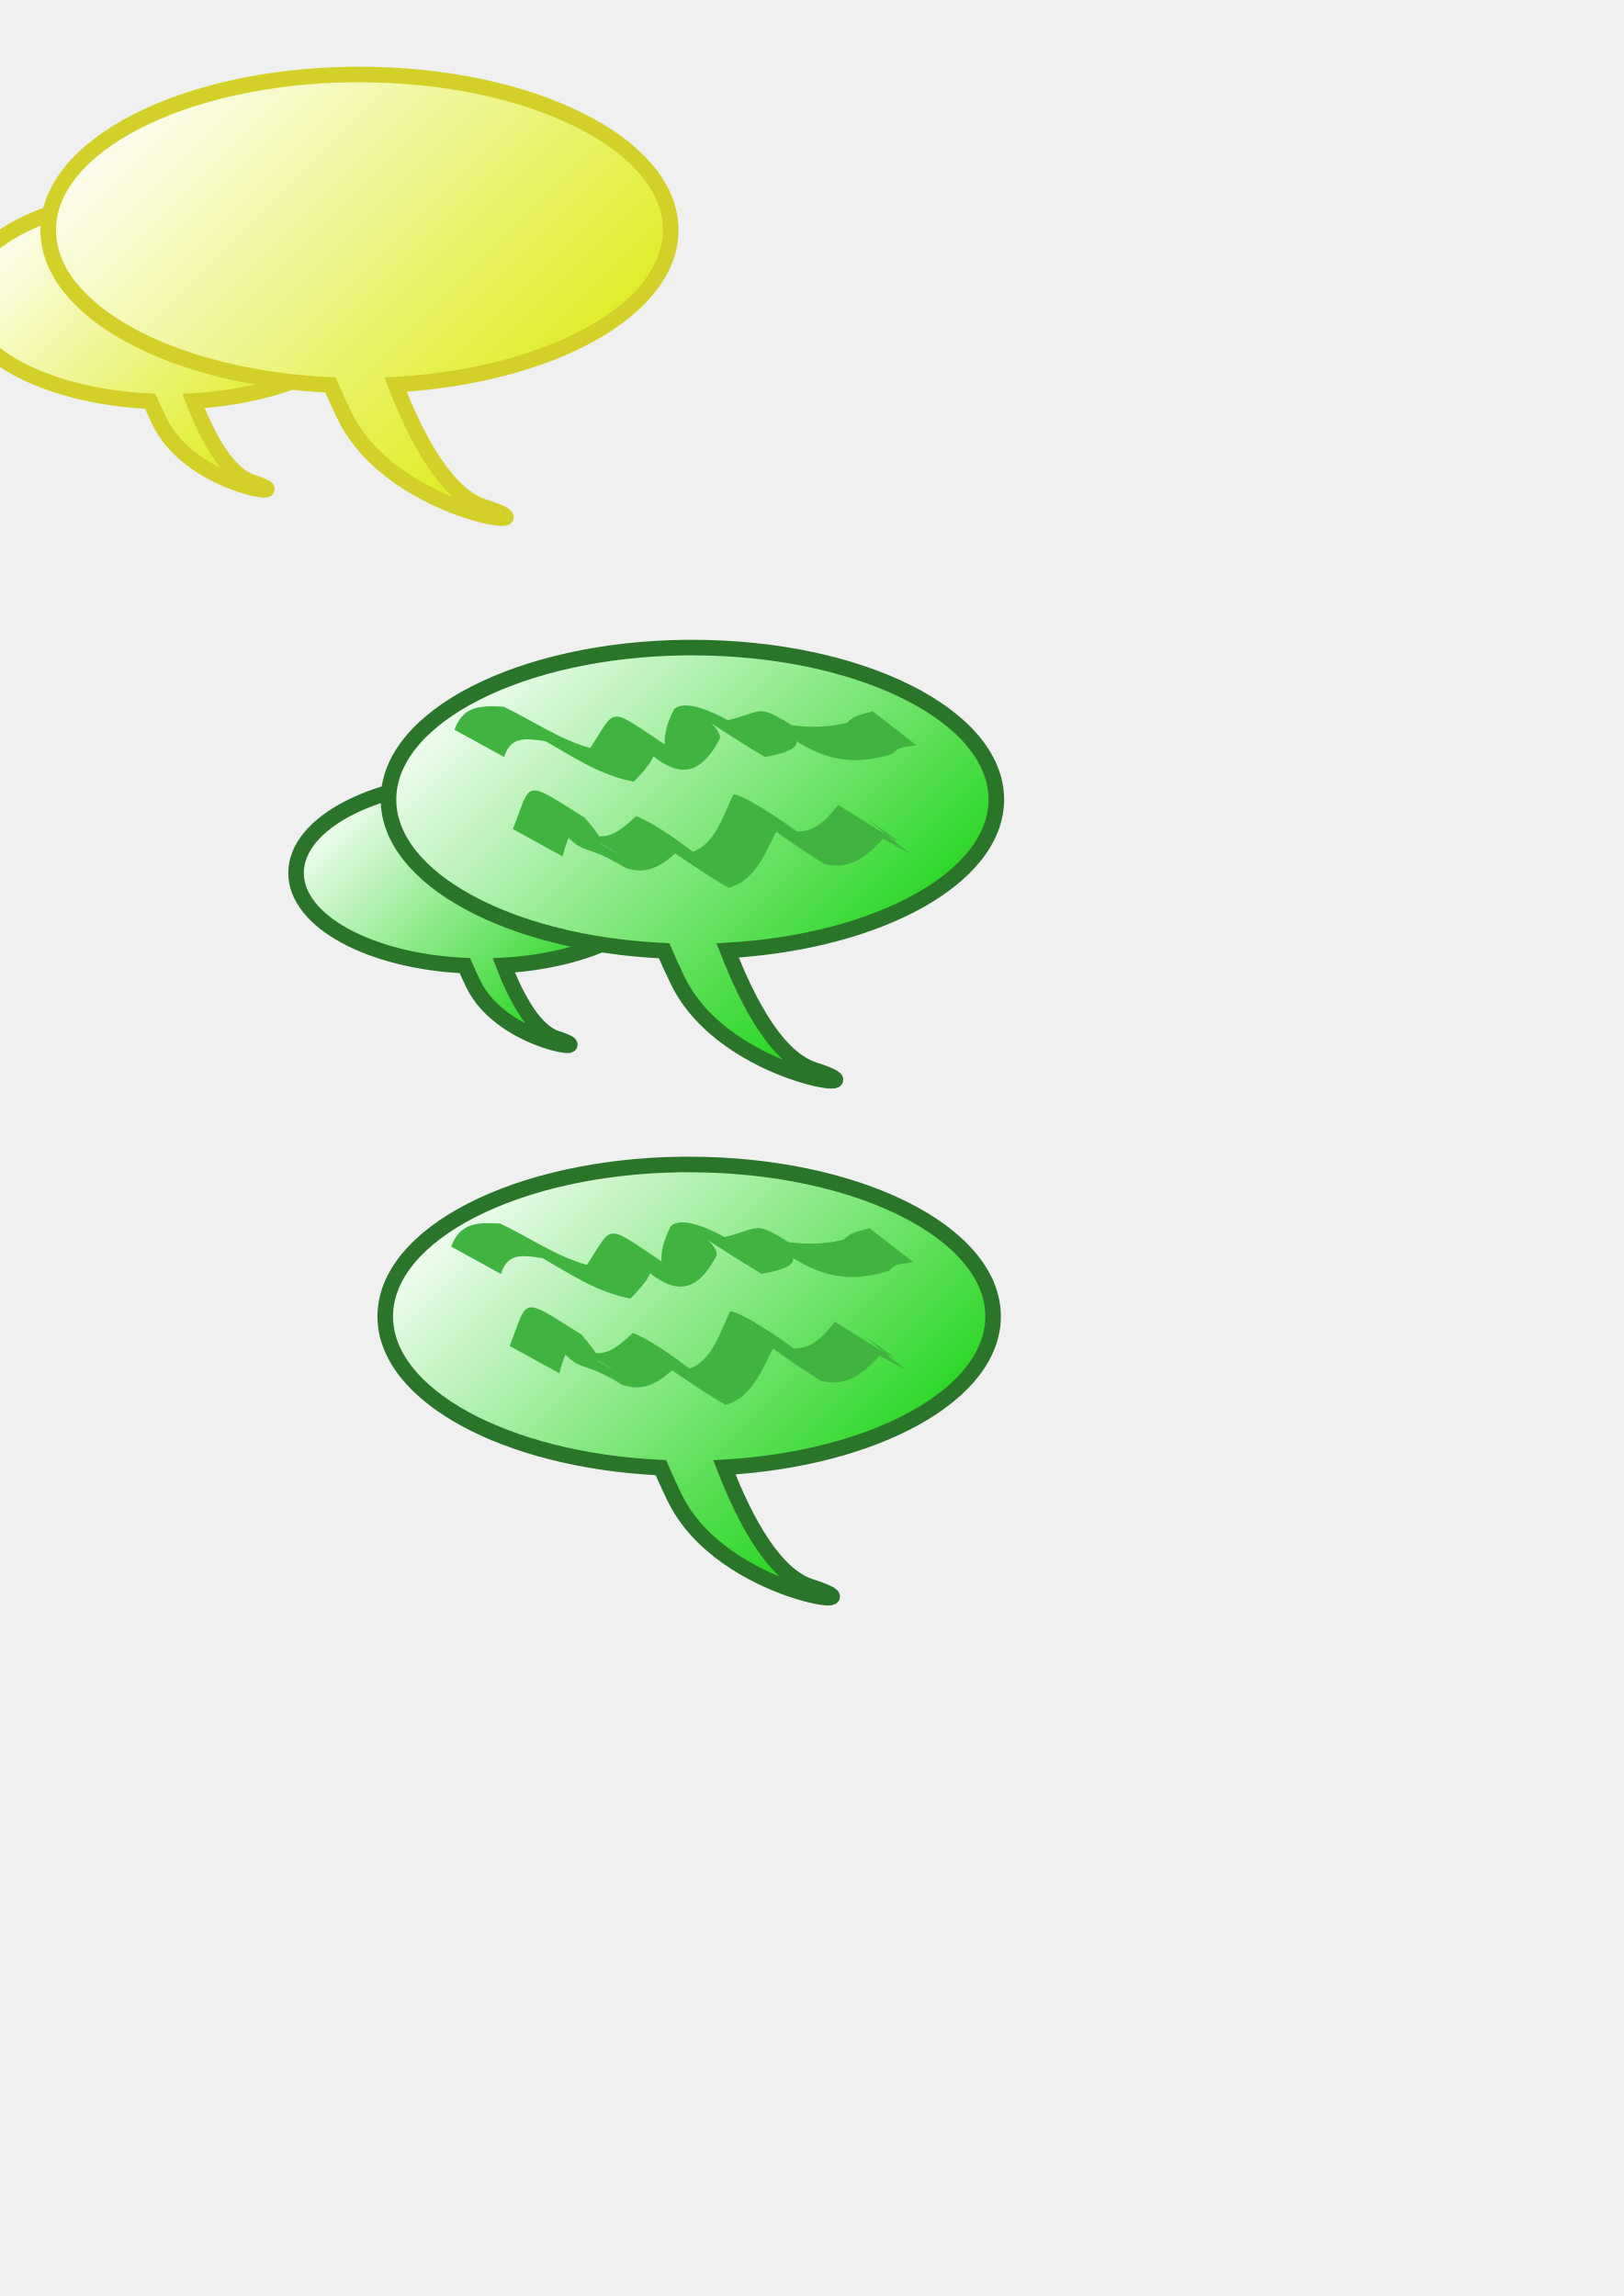
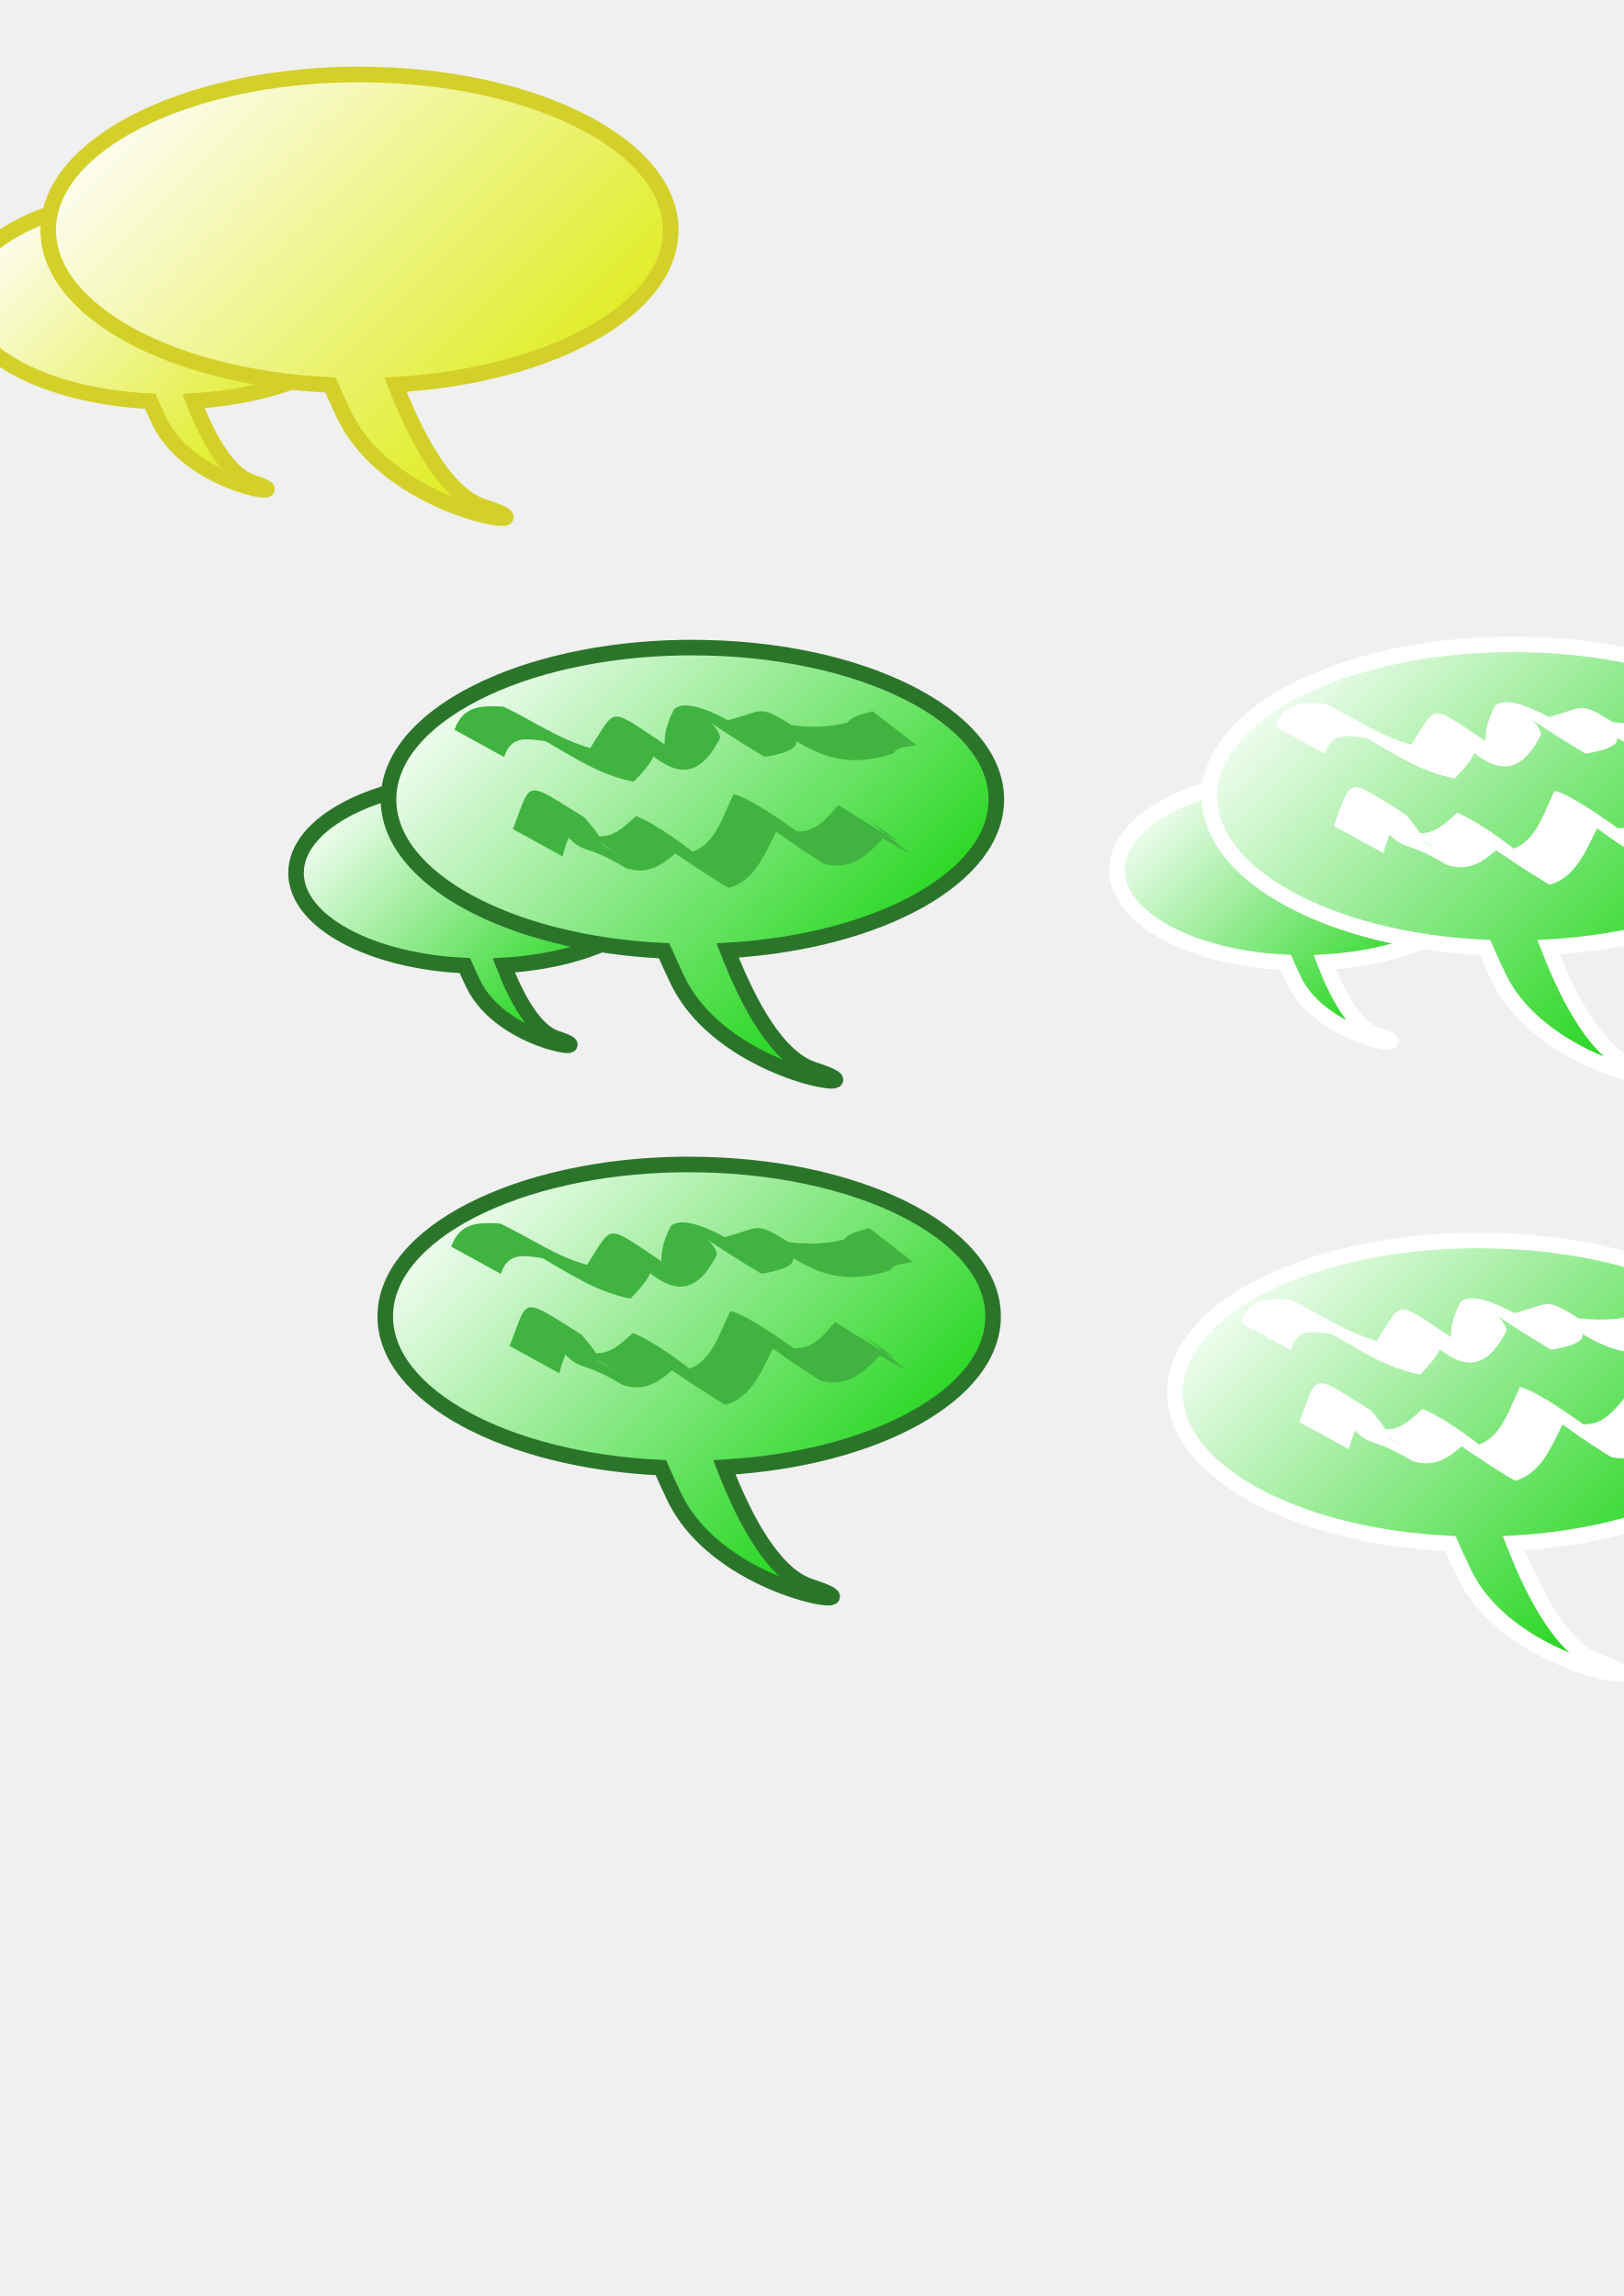
<svg xmlns="http://www.w3.org/2000/svg" xmlns:xlink="http://www.w3.org/1999/xlink" width="210mm" height="297mm" id="svg2">
  <defs id="defs4">
    <linearGradient id="linearGradient4008">
      <stop style="stop-color:#fdfdf2;stop-opacity:1;" offset="0" id="stop4010" />
      <stop style="stop-color:#ddeb0d;stop-opacity:1;" offset="1" id="stop4012" />
    </linearGradient>
    <linearGradient id="linearGradient2213">
      <stop style="stop-color:#18ff7d;stop-opacity:1;" offset="0" id="stop2215" />
      <stop style="stop-color:#18ff7d;stop-opacity:0;" offset="1" id="stop2217" />
    </linearGradient>
    <linearGradient id="linearGradient2207">
      <stop id="stop2209" offset="0" style="stop-color:#f2fdf2;stop-opacity:1;" />
      <stop id="stop2211" offset="1" style="stop-color:#12d20b;stop-opacity:1;" />
    </linearGradient>
    <linearGradient xlink:href="#linearGradient4008" id="linearGradient4006" gradientUnits="userSpaceOnUse" gradientTransform="matrix(0.481697,0.481697,-0.481697,0.481697,108.1085,-205.5369)" x1="218.347" y1="390.891" x2="487.512" y2="390.891" />
    <linearGradient xlink:href="#linearGradient4008" id="linearGradient4020" gradientUnits="userSpaceOnUse" gradientTransform="matrix(0.724163,0.724163,-0.724163,0.724163,213.6761,-415.6835)" x1="218.347" y1="390.891" x2="487.512" y2="390.891" />
    <linearGradient xlink:href="#linearGradient2207" id="linearGradient4048" gradientUnits="userSpaceOnUse" gradientTransform="matrix(0.433136,0.433136,-0.433136,0.433136,258.4198,110.8835)" x1="218.347" y1="390.891" x2="487.512" y2="390.891" />
    <linearGradient xlink:href="#linearGradient2207" id="linearGradient4050" gradientUnits="userSpaceOnUse" gradientTransform="matrix(0.707107,0.707107,-0.707107,0.707107,375.535,-124.8455)" x1="218.347" y1="390.891" x2="487.512" y2="390.891" />
    <linearGradient xlink:href="#linearGradient2207" id="linearGradient4058" gradientUnits="userSpaceOnUse" gradientTransform="matrix(0.433136,0.433136,-0.433136,0.433136,256.8342,363.5876)" x1="218.347" y1="390.891" x2="487.512" y2="390.891" />
    <linearGradient xlink:href="#linearGradient2207" id="linearGradient2208" gradientUnits="userSpaceOnUse" gradientTransform="matrix(0.707107,0.707107,-0.707107,0.707107,375.535,-124.8455)" x1="218.347" y1="390.891" x2="487.512" y2="390.891" />
    <linearGradient xlink:href="#linearGradient2207" id="linearGradient2211" gradientUnits="userSpaceOnUse" gradientTransform="matrix(0.433136,0.433136,-0.433136,0.433136,258.4198,110.8835)" x1="218.347" y1="390.891" x2="487.512" y2="390.891" />
    <linearGradient xlink:href="#linearGradient2207" id="linearGradient3962" gradientUnits="userSpaceOnUse" gradientTransform="matrix(0.707107,0.707107,-0.707107,0.707107,373.9494,127.8586)" x1="218.347" y1="390.891" x2="487.512" y2="390.891" />
+     <linearGradient xlink:href="#linearGradient2207" id="linearGradient1351" gradientUnits="userSpaceOnUse" gradientTransform="matrix(0.707107,0.707107,-0.707107,0.707107,759.9246,165.0014)" x1="218.347" y1="390.891" x2="487.512" y2="390.891" />
+     <linearGradient xlink:href="#linearGradient2207" id="linearGradient2229" gradientUnits="userSpaceOnUse" gradientTransform="matrix(0.707107,0.707107,-0.707107,0.707107,776.8066,-126.4271)" x1="218.347" y1="390.891" x2="487.512" y2="390.891" />
+     <linearGradient xlink:href="#linearGradient2207" id="linearGradient2232" gradientUnits="userSpaceOnUse" gradientTransform="matrix(0.433136,0.433136,-0.433136,0.433136,659.6914,109.3019)" x1="218.347" y1="390.891" x2="487.512" y2="390.891" />
  </defs>
  <g id="layer1">
    <path style="opacity:1;fill:url(#linearGradient4006);fill-opacity:1;fill-rule:nonzero;stroke:#d4d02a;stroke-width:7.61;stroke-linejoin:miter;stroke-miterlimit:2.5;stroke-dasharray:none;stroke-opacity:1" d="M 80.239,95.193 C 25.576,95.886 -18.347,118.298 -18.347,145.795 C -18.347,172.14 21.974,193.783 73.427,196.163 C 74.804,199.32 76.292,202.586 77.897,205.934 C 93.897,239.315 150.252,244.398 123.305,235.802 C 111.437,232.016 101.725,214.494 94.587,196.057 C 144.94,193.149 184.061,171.747 184.061,145.795 C 184.061,117.861 138.725,95.193 82.857,95.193 C 81.984,95.193 81.106,95.182 80.239,95.193 z " id="path4004" />
    <path style="opacity:1;fill:url(#linearGradient4020);fill-opacity:1;fill-rule:nonzero;stroke:#d4d02a;stroke-width:7.61;stroke-linejoin:miter;stroke-miterlimit:2.5;stroke-dasharray:none;stroke-opacity:1" d="M 171.778,36.422 C 89.6,37.464 23.568,71.156 23.568,112.494 C 23.568,152.1 84.184,184.637 161.537,188.215 C 163.608,192.962 165.845,197.872 168.257,202.905 C 192.312,253.088 277.033,260.73 236.521,247.806 C 218.68,242.115 204.079,215.774 193.348,188.055 C 269.046,183.684 327.86,151.509 327.86,112.494 C 327.86,70.5 259.704,36.422 175.714,36.422 C 174.402,36.422 173.082,36.405 171.778,36.422 z " id="path4018" />
    <g id="g3964">
      <path id="path4014" d="M 233.36,381.297 C 184.207,381.92 144.713,402.072 144.713,426.797 C 144.713,450.486 180.968,469.947 227.234,472.088 C 228.473,474.927 229.811,477.863 231.254,480.874 C 245.641,510.889 296.315,515.46 272.084,507.73 C 261.413,504.326 252.68,488.571 246.261,471.992 C 291.538,469.377 326.716,450.133 326.716,426.797 C 326.716,401.679 285.95,381.297 235.714,381.297 C 234.929,381.297 234.14,381.287 233.36,381.297 z " style="fill:url(#linearGradient2211);fill-opacity:1;fill-rule:nonzero;stroke:#2b752b;stroke-width:7.61;stroke-linejoin:miter;stroke-miterlimit:2.5;stroke-dasharray:none;stroke-opacity:1" />
      <path id="path1307" d="M 334.624,316.611 C 254.381,317.629 189.905,350.528 189.905,390.893 C 189.905,429.565 249.093,461.336 324.624,464.83 C 326.646,469.465 328.83,474.259 331.186,479.174 C 354.674,528.174 437.4,535.637 397.842,523.018 C 380.421,517.46 366.164,491.74 355.686,464.674 C 429.601,460.405 487.03,428.988 487.03,390.893 C 487.03,349.887 420.479,316.611 338.467,316.611 C 337.186,316.611 335.897,316.595 334.624,316.611 z " style="fill:url(#linearGradient2208);fill-opacity:1;fill-rule:nonzero;stroke:#2b752b;stroke-width:7.61;stroke-linejoin:miter;stroke-miterlimit:2.5;stroke-dasharray:none;stroke-opacity:1" />
      <path d="M 222.131,356.76 C 226.561,344.939 234.996,344.904 246.156,345.494 C 260.463,352.325 273.306,361.493 288.522,365.693 C 301.997,345.136 296.423,345.172 328.385,366.247 C 342.7,379.224 314.428,376.101 329.437,346.841 C 341.224,335.006 399.628,382.458 353.354,352.719 C 377.187,347.322 367.11,341.646 399.881,362.867 C 372.638,347.363 389.557,359.668 414.13,353.31 C 417.521,349.5 422.115,349.2 426.526,347.721 L 447.884,364.237 C 443.983,365.38 439.396,364.467 436.392,368.5 C 411.985,376.245 396.691,369.21 375.089,352.268 C 380.304,355.289 404.991,364.874 373.816,370.06 C 319.975,337.49 351.38,350.691 352.036,360.774 C 338.294,387.615 323.484,375.687 303.758,355.151 C 319.253,364.543 327.559,363.992 309.799,382.149 C 293.969,379.271 280.866,370.535 266.771,362.409 C 257.163,361.012 249.732,359.598 246.44,370.124 L 222.131,356.76 z " id="path4028" style="fill:#40b340;fill-opacity:1;fill-rule:nonzero;stroke:none;stroke-width:1px;stroke-linecap:butt;stroke-linejoin:miter;stroke-opacity:1" />
      <path d="M 250.702,405.332 C 260.037,381.632 255.446,380.752 285.8,399.75 C 317.37,436.033 245.243,381.995 303.738,418.637 C 309.832,422.453 291.612,410.908 285.549,407.043 C 297.017,411.924 302.797,406.433 310.963,398.974 C 330.924,406.934 370.238,442.484 335.106,417.36 C 349.124,415.035 352.969,399.744 358.544,388.325 C 370.363,389.849 429.199,435.438 382.468,405.142 C 395.664,409.475 401.977,403.152 409.733,393.561 C 464.327,427.893 424.348,400.809 424.066,400.603 L 444.995,417.414 C 430.447,409.77 383.13,382.218 432.085,409.5 C 424.063,418.03 416.501,425.54 403.109,422.468 C 382.669,410.13 343.54,380.768 381.204,403.352 C 374.624,414.882 370.366,430.097 356.243,434.106 C 344.821,427.949 282.502,385.709 333.347,414.473 C 324.865,421.84 318.065,428.231 306.005,424.445 C 278.14,407.513 289.417,425.541 260.703,388.902 C 289.094,406.413 280.731,395.58 275.012,418.696 L 250.702,405.332 z " id="path4030" style="fill:#40b340;fill-opacity:1;fill-rule:nonzero;stroke:none;stroke-width:1px;stroke-linecap:butt;stroke-linejoin:miter;stroke-opacity:1" />
    </g>
    <path style="fill:url(#linearGradient3962);fill-opacity:1;fill-rule:nonzero;stroke:#2b752b;stroke-width:7.61;stroke-linejoin:miter;stroke-miterlimit:2.5;stroke-dasharray:none;stroke-opacity:1" d="M 333.038,569.315 C 252.796,570.333 188.319,603.232 188.319,643.597 C 188.319,682.269 247.508,714.04 323.038,717.534 C 325.061,722.169 327.245,726.963 329.601,731.878 C 353.088,780.878 435.814,788.341 396.257,775.722 C 378.836,770.164 364.578,744.444 354.101,717.378 C 428.016,713.109 485.444,681.692 485.444,643.597 C 485.444,602.591 418.893,569.315 336.882,569.315 C 335.6,569.315 334.312,569.299 333.038,569.315 z " id="path4042" />
    <path style="fill:#40b340;fill-opacity:1;fill-rule:nonzero;stroke:none;stroke-width:1px;stroke-linecap:butt;stroke-linejoin:miter;stroke-opacity:1" id="path4044" d="M 220.545,609.464 C 224.976,597.644 233.411,597.608 244.57,598.199 C 258.877,605.029 271.72,614.197 286.936,618.397 C 300.412,597.84 294.837,597.876 326.8,618.951 C 341.115,631.928 312.842,628.805 327.851,599.546 C 339.639,587.71 398.043,635.163 351.768,605.423 C 375.602,600.026 365.524,594.35 398.295,615.571 C 371.052,600.067 387.972,612.372 412.545,606.014 C 415.935,602.204 420.53,601.904 424.94,600.425 L 446.299,616.941 C 442.397,618.084 437.81,617.172 434.807,621.204 C 410.4,628.949 395.105,621.914 373.503,604.972 C 378.718,607.993 403.405,617.578 372.231,622.764 C 318.389,590.194 349.794,603.395 350.45,613.478 C 336.708,640.319 321.899,628.391 302.172,607.855 C 317.668,617.247 325.973,616.696 308.213,634.853 C 292.383,631.975 279.28,623.239 265.186,615.113 C 255.577,613.716 248.146,612.302 244.855,622.828 L 220.545,609.464 z " />
    <path style="fill:#40b340;fill-opacity:1;fill-rule:nonzero;stroke:none;stroke-width:1px;stroke-linecap:butt;stroke-linejoin:miter;stroke-opacity:1" id="path4046" d="M 249.117,658.036 C 258.451,634.336 253.861,633.456 284.214,652.454 C 315.784,688.737 243.657,634.699 302.153,671.341 C 308.246,675.158 290.027,663.612 283.963,659.747 C 295.431,664.628 301.211,659.137 309.378,651.678 C 329.338,659.638 368.652,695.188 333.521,670.064 C 347.539,667.739 351.384,652.448 356.959,641.029 C 368.777,642.553 427.613,688.142 380.882,657.846 C 394.079,662.179 400.391,655.856 408.147,646.266 C 462.742,680.597 422.763,653.514 422.481,653.307 L 443.41,670.118 C 428.861,662.474 381.544,634.923 430.499,662.205 C 422.478,670.735 414.915,678.244 401.523,675.172 C 381.084,662.834 341.955,633.472 379.619,656.056 C 373.039,667.586 368.781,682.801 354.658,686.81 C 343.235,680.653 280.917,638.413 331.761,667.177 C 323.279,674.544 316.48,680.935 304.419,677.149 C 276.555,660.217 287.831,678.245 259.117,641.606 C 287.508,659.117 279.146,648.284 273.426,671.4 L 249.117,658.036 z " />
+     <path style="fill:url(#linearGradient2232);fill-opacity:1;fill-rule:nonzero;stroke:#ffffff;stroke-width:7.61;stroke-linejoin:miter;stroke-miterlimit:2.5;stroke-dasharray:none;stroke-opacity:1" d="M 634.631,379.715 C 585.479,380.338 545.984,400.49 545.984,425.216 C 545.984,448.904 582.24,468.366 628.506,470.506 C 629.745,473.345 631.083,476.282 632.526,479.292 C 646.913,509.307 697.587,513.879 673.356,506.149 C 662.684,502.744 653.951,486.989 647.533,470.41 C 692.81,467.796 727.987,448.551 727.987,425.216 C 727.987,400.098 687.222,379.715 636.986,379.715 C 636.201,379.715 635.412,379.705 634.631,379.715 z " id="path1333" />
+     <path style="fill:url(#linearGradient2229);fill-opacity:1;fill-rule:nonzero;stroke:#ffffff;stroke-width:7.61;stroke-linejoin:miter;stroke-miterlimit:2.5;stroke-dasharray:none;stroke-opacity:1" d="M 735.895,315.03 C 655.653,316.047 591.177,348.946 591.177,389.311 C 591.177,427.983 650.365,459.755 725.895,463.248 C 727.918,467.883 730.102,472.677 732.458,477.592 C 755.946,526.593 838.671,534.056 799.114,521.436 C 781.693,515.878 767.435,490.158 756.958,463.092 C 830.873,458.824 888.302,427.407 888.302,389.311 C 888.302,348.305 821.75,315.03 739.739,315.03 C 738.458,315.03 737.169,315.014 735.895,315.03 z " id="path1335" />
+     <path style="fill:#ffffff;fill-opacity:1;fill-rule:nonzero;stroke:none;stroke-width:1px;stroke-linecap:butt;stroke-linejoin:miter;stroke-opacity:1" id="path1337" d="M 623.403,355.178 C 627.833,343.358 636.268,343.322 647.427,343.913 C 661.734,350.744 674.577,359.911 689.794,364.111 C 703.269,343.554 697.694,343.59 729.657,364.666 C 743.972,377.642 715.7,374.519 730.708,345.26 C 742.496,333.424 800.9,380.877 754.625,351.138 C 778.459,345.74 768.381,340.065 801.153,361.285 C 773.909,345.781 790.829,358.086 815.402,351.728 C 818.792,347.918 823.387,347.618 827.797,346.139 L 849.156,362.656 C 845.254,363.798 840.667,362.886 837.664,366.919 C 813.257,374.663 797.962,367.628 776.36,350.686 C 781.576,353.707 806.262,363.292 775.088,368.479 C 721.247,335.908 752.652,349.109 753.307,359.192 C 739.566,386.033 724.756,374.106 705.029,353.57 C 720.525,362.961 728.831,362.41 711.07,380.567 C 695.24,377.689 682.137,368.954 668.043,360.827 C 658.435,359.43 651.003,358.016 647.712,368.543 L 623.403,355.178 z " />
+     <path style="fill:#ffffff;fill-opacity:1;fill-rule:nonzero;stroke:none;stroke-width:1px;stroke-linecap:butt;stroke-linejoin:miter;stroke-opacity:1" id="path1339" d="M 651.974,403.75 C 661.308,380.05 656.718,379.17 687.071,398.169 C 718.641,434.452 646.514,380.413 705.01,417.055 C 711.103,420.872 692.884,409.326 686.821,405.462 C 698.288,410.342 704.068,404.851 712.235,397.393 C 732.196,405.353 771.509,440.902 736.378,415.778 C 750.396,413.453 754.241,398.163 759.816,386.743 C 771.634,388.268 830.47,433.856 783.739,403.56 C 796.936,407.894 803.249,401.57 811.004,391.98 C 865.599,426.312 825.62,399.228 825.338,399.022 L 846.267,415.832 C 831.718,408.189 784.401,380.637 833.356,407.919 C 825.335,416.449 817.772,423.958 804.381,420.887 C 783.941,408.548 744.812,379.186 782.476,401.771 C 775.896,413.301 771.638,428.515 757.515,432.525 C 746.092,426.367 683.774,384.127 734.619,412.891 C 726.136,420.258 719.337,426.649 707.276,422.864 C 679.412,405.932 690.688,423.96 661.975,387.321 C 690.365,404.831 682.003,393.998 676.283,417.114 L 651.974,403.75 z " />
+     <path style="fill:url(#linearGradient1351);fill-opacity:1;fill-rule:nonzero;stroke:#ffffff;stroke-width:7.61;stroke-linejoin:miter;stroke-miterlimit:2.5;stroke-dasharray:none;stroke-opacity:1" d="M 719.013,606.458 C 638.771,607.476 574.295,640.374 574.295,680.739 C 574.295,719.412 633.483,751.183 709.013,754.677 C 711.036,759.312 713.22,764.106 715.576,769.021 C 739.064,818.021 821.789,825.484 782.232,812.864 C 764.811,807.307 750.554,781.586 740.076,754.521 C 813.991,750.252 871.42,718.835 871.42,680.739 C 871.42,639.734 804.869,606.458 722.857,606.458 C 721.576,606.458 720.287,606.442 719.013,606.458 z " id="path1345" />
+     <path style="fill:#ffffff;fill-opacity:1;fill-rule:nonzero;stroke:none;stroke-width:1px;stroke-linecap:butt;stroke-linejoin:miter;stroke-opacity:1" id="path1347" d="M 606.521,646.607 C 610.951,634.786 619.386,634.751 630.545,635.341 C 644.852,642.172 657.695,651.34 672.912,655.54 C 686.387,634.983 680.813,635.019 712.775,656.094 C 727.09,669.071 698.818,665.947 713.827,636.688 C 725.614,624.853 784.018,672.305 737.743,642.566 C 761.577,637.169 751.499,631.493 784.271,652.714 C 757.027,637.21 773.947,649.515 798.52,643.157 C 801.91,639.347 806.505,639.047 810.915,637.568 L 832.274,654.084 C 828.372,655.227 823.785,654.314 820.782,658.347 C 796.375,666.092 781.08,659.057 759.478,642.115 C 764.694,645.136 789.38,654.72 758.206,659.907 C 704.365,627.337 735.77,640.538 736.425,650.621 C 722.684,677.462 707.874,665.534 688.147,644.998 C 703.643,654.39 711.949,653.839 694.188,671.996 C 678.358,669.117 665.255,660.382 651.161,652.256 C 641.553,650.859 634.121,649.445 630.83,659.971 L 606.521,646.607 z " />
+     <path style="fill:#ffffff;fill-opacity:1;fill-rule:nonzero;stroke:none;stroke-width:1px;stroke-linecap:butt;stroke-linejoin:miter;stroke-opacity:1" id="path1349" d="M 635.092,695.178 C 644.426,671.479 639.836,670.599 670.189,689.597 C 701.759,725.88 629.633,671.842 688.128,708.484 C 694.221,712.3 676.002,700.755 669.939,696.89 C 681.406,701.771 687.187,696.28 695.353,688.821 C 715.314,696.781 754.627,732.331 719.496,707.207 C 733.514,704.882 737.359,689.591 742.934,678.172 C 754.753,679.696 813.588,725.285 766.857,694.989 C 780.054,699.322 786.367,692.999 794.122,683.408 C 848.717,717.74 808.738,690.656 808.456,690.45 L 829.385,707.261 C 814.837,699.617 767.519,672.065 816.474,699.347 C 808.453,707.877 800.89,715.387 787.499,712.315 C 767.059,699.977 727.93,670.614 765.594,693.199 C 759.014,704.729 754.756,719.944 740.633,723.953 C 729.21,717.796 666.892,675.556 717.737,704.32 C 709.254,711.687 702.455,718.078 690.394,714.292 C 662.53,697.36 673.806,715.388 645.093,678.749 C 673.483,696.26 665.121,685.427 659.402,708.543 L 635.092,695.178 z " />
  </g>
</svg>
